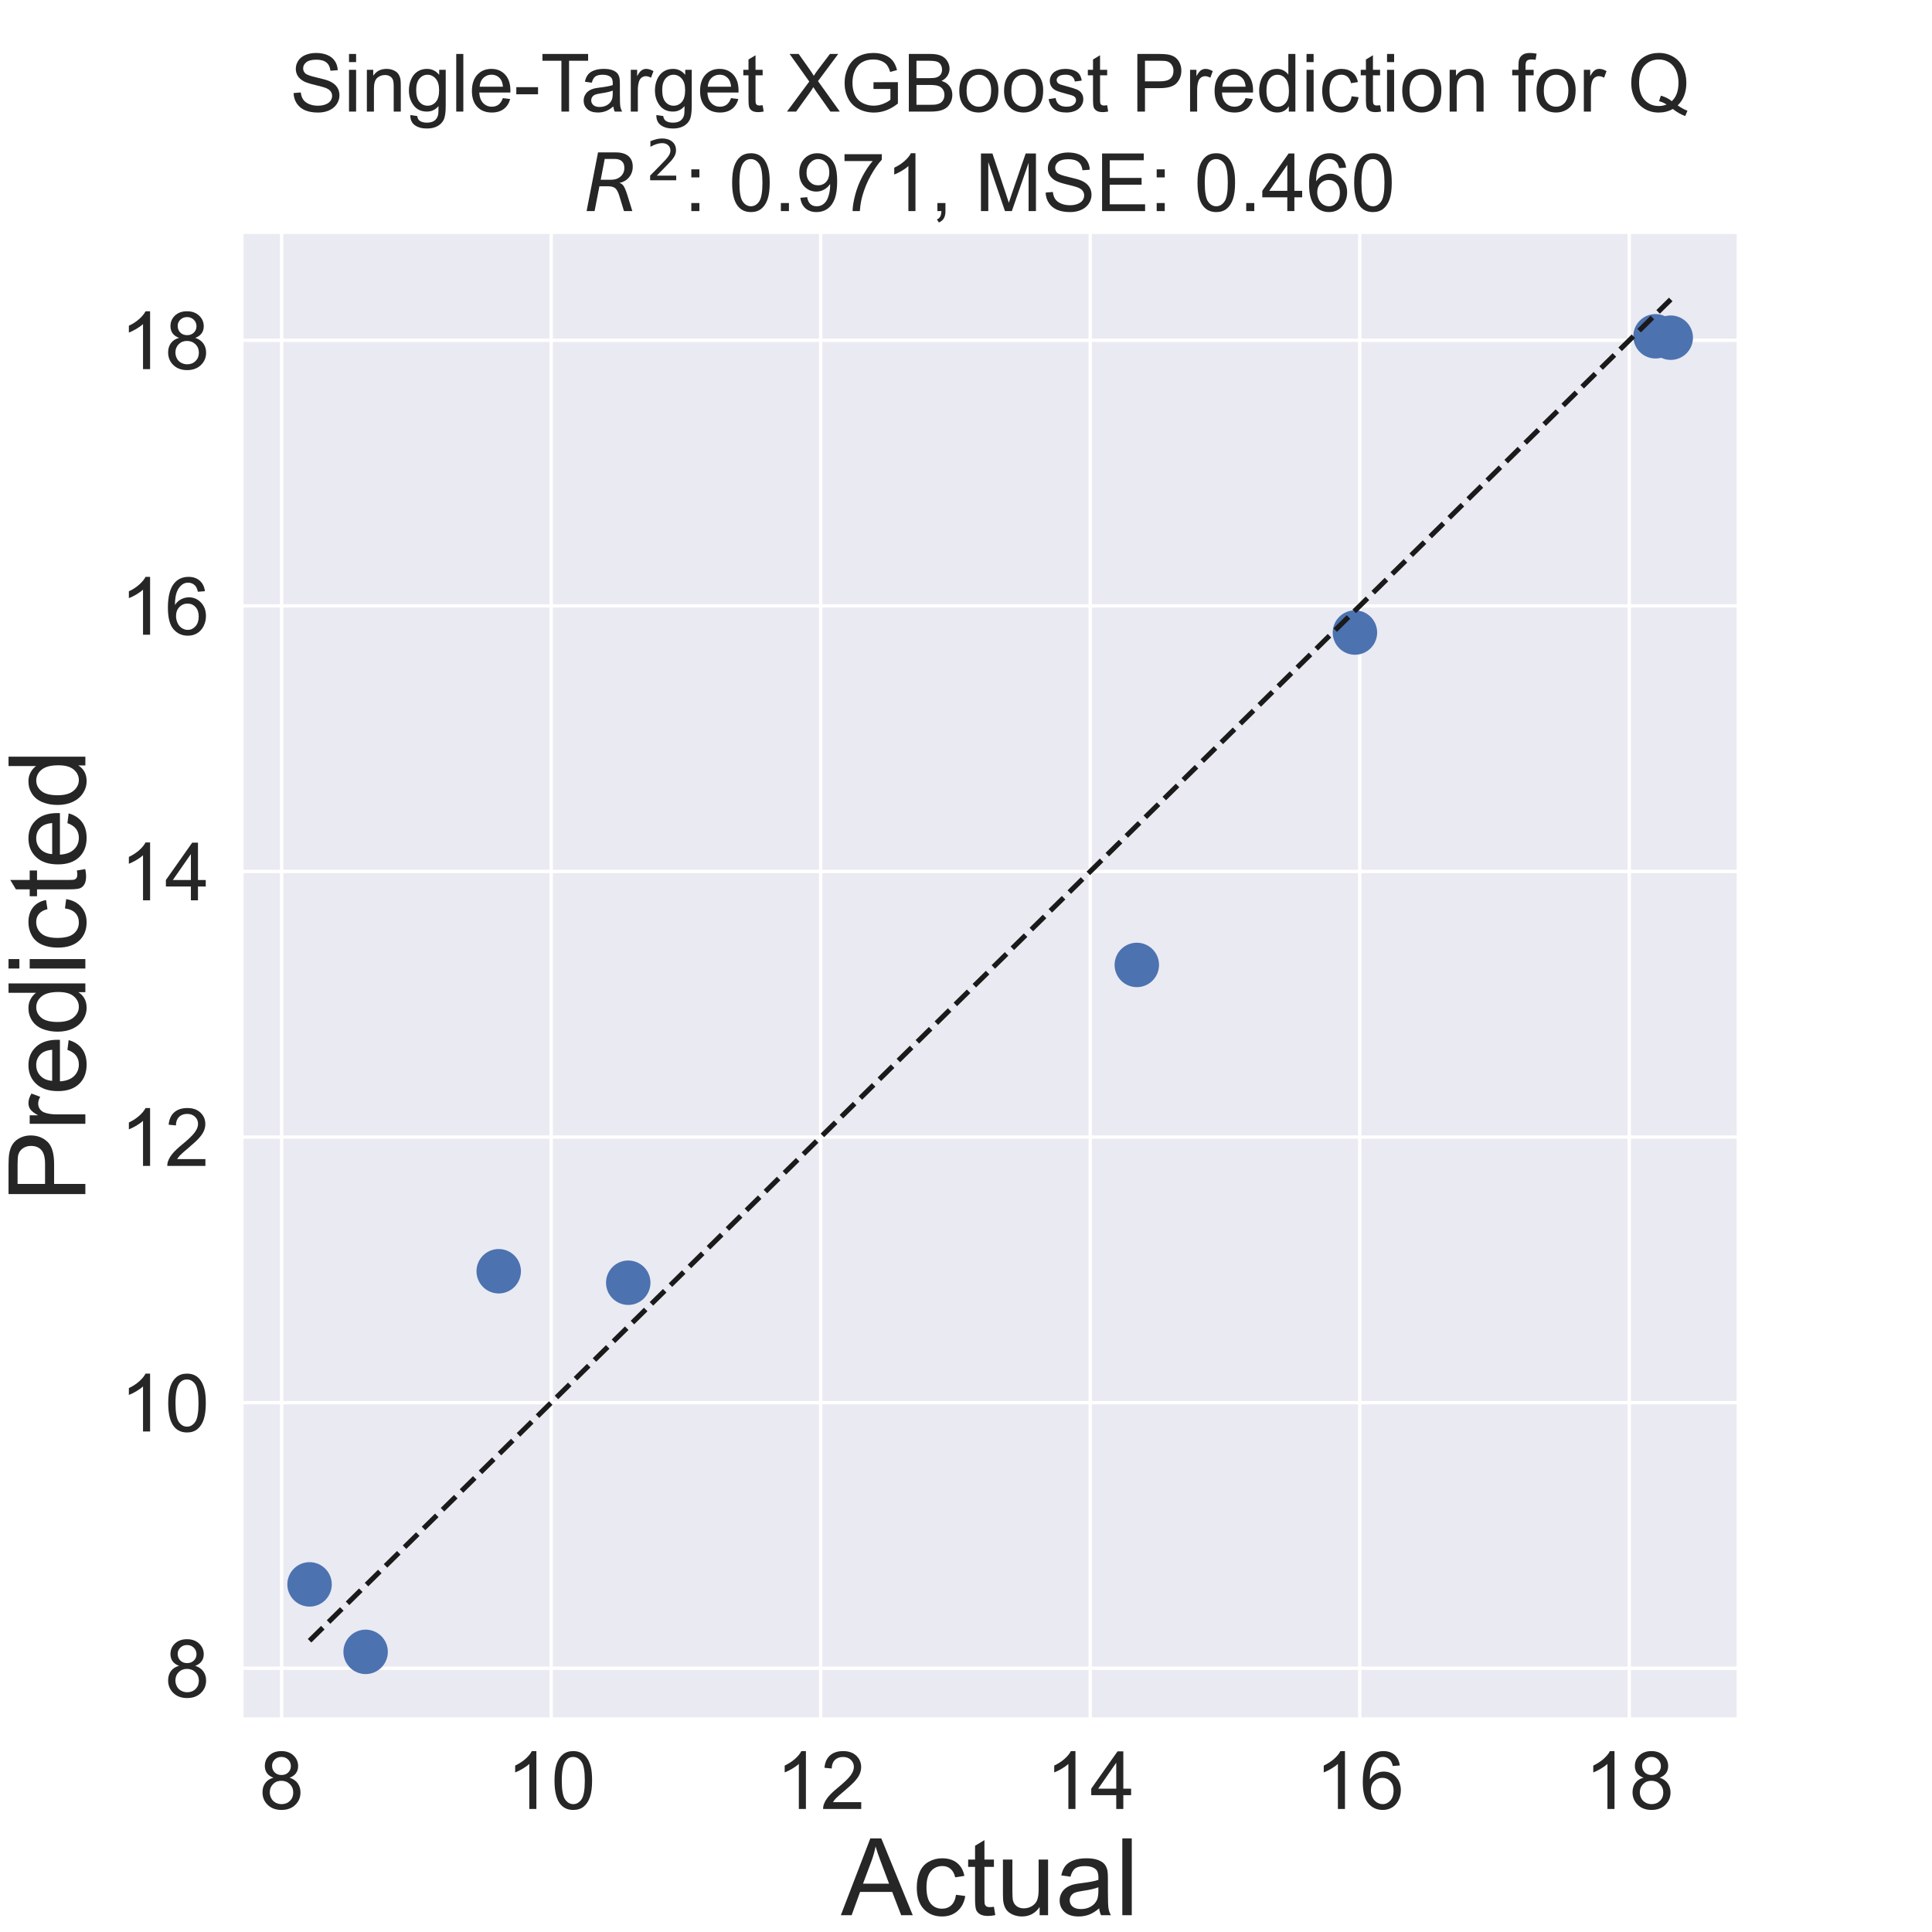
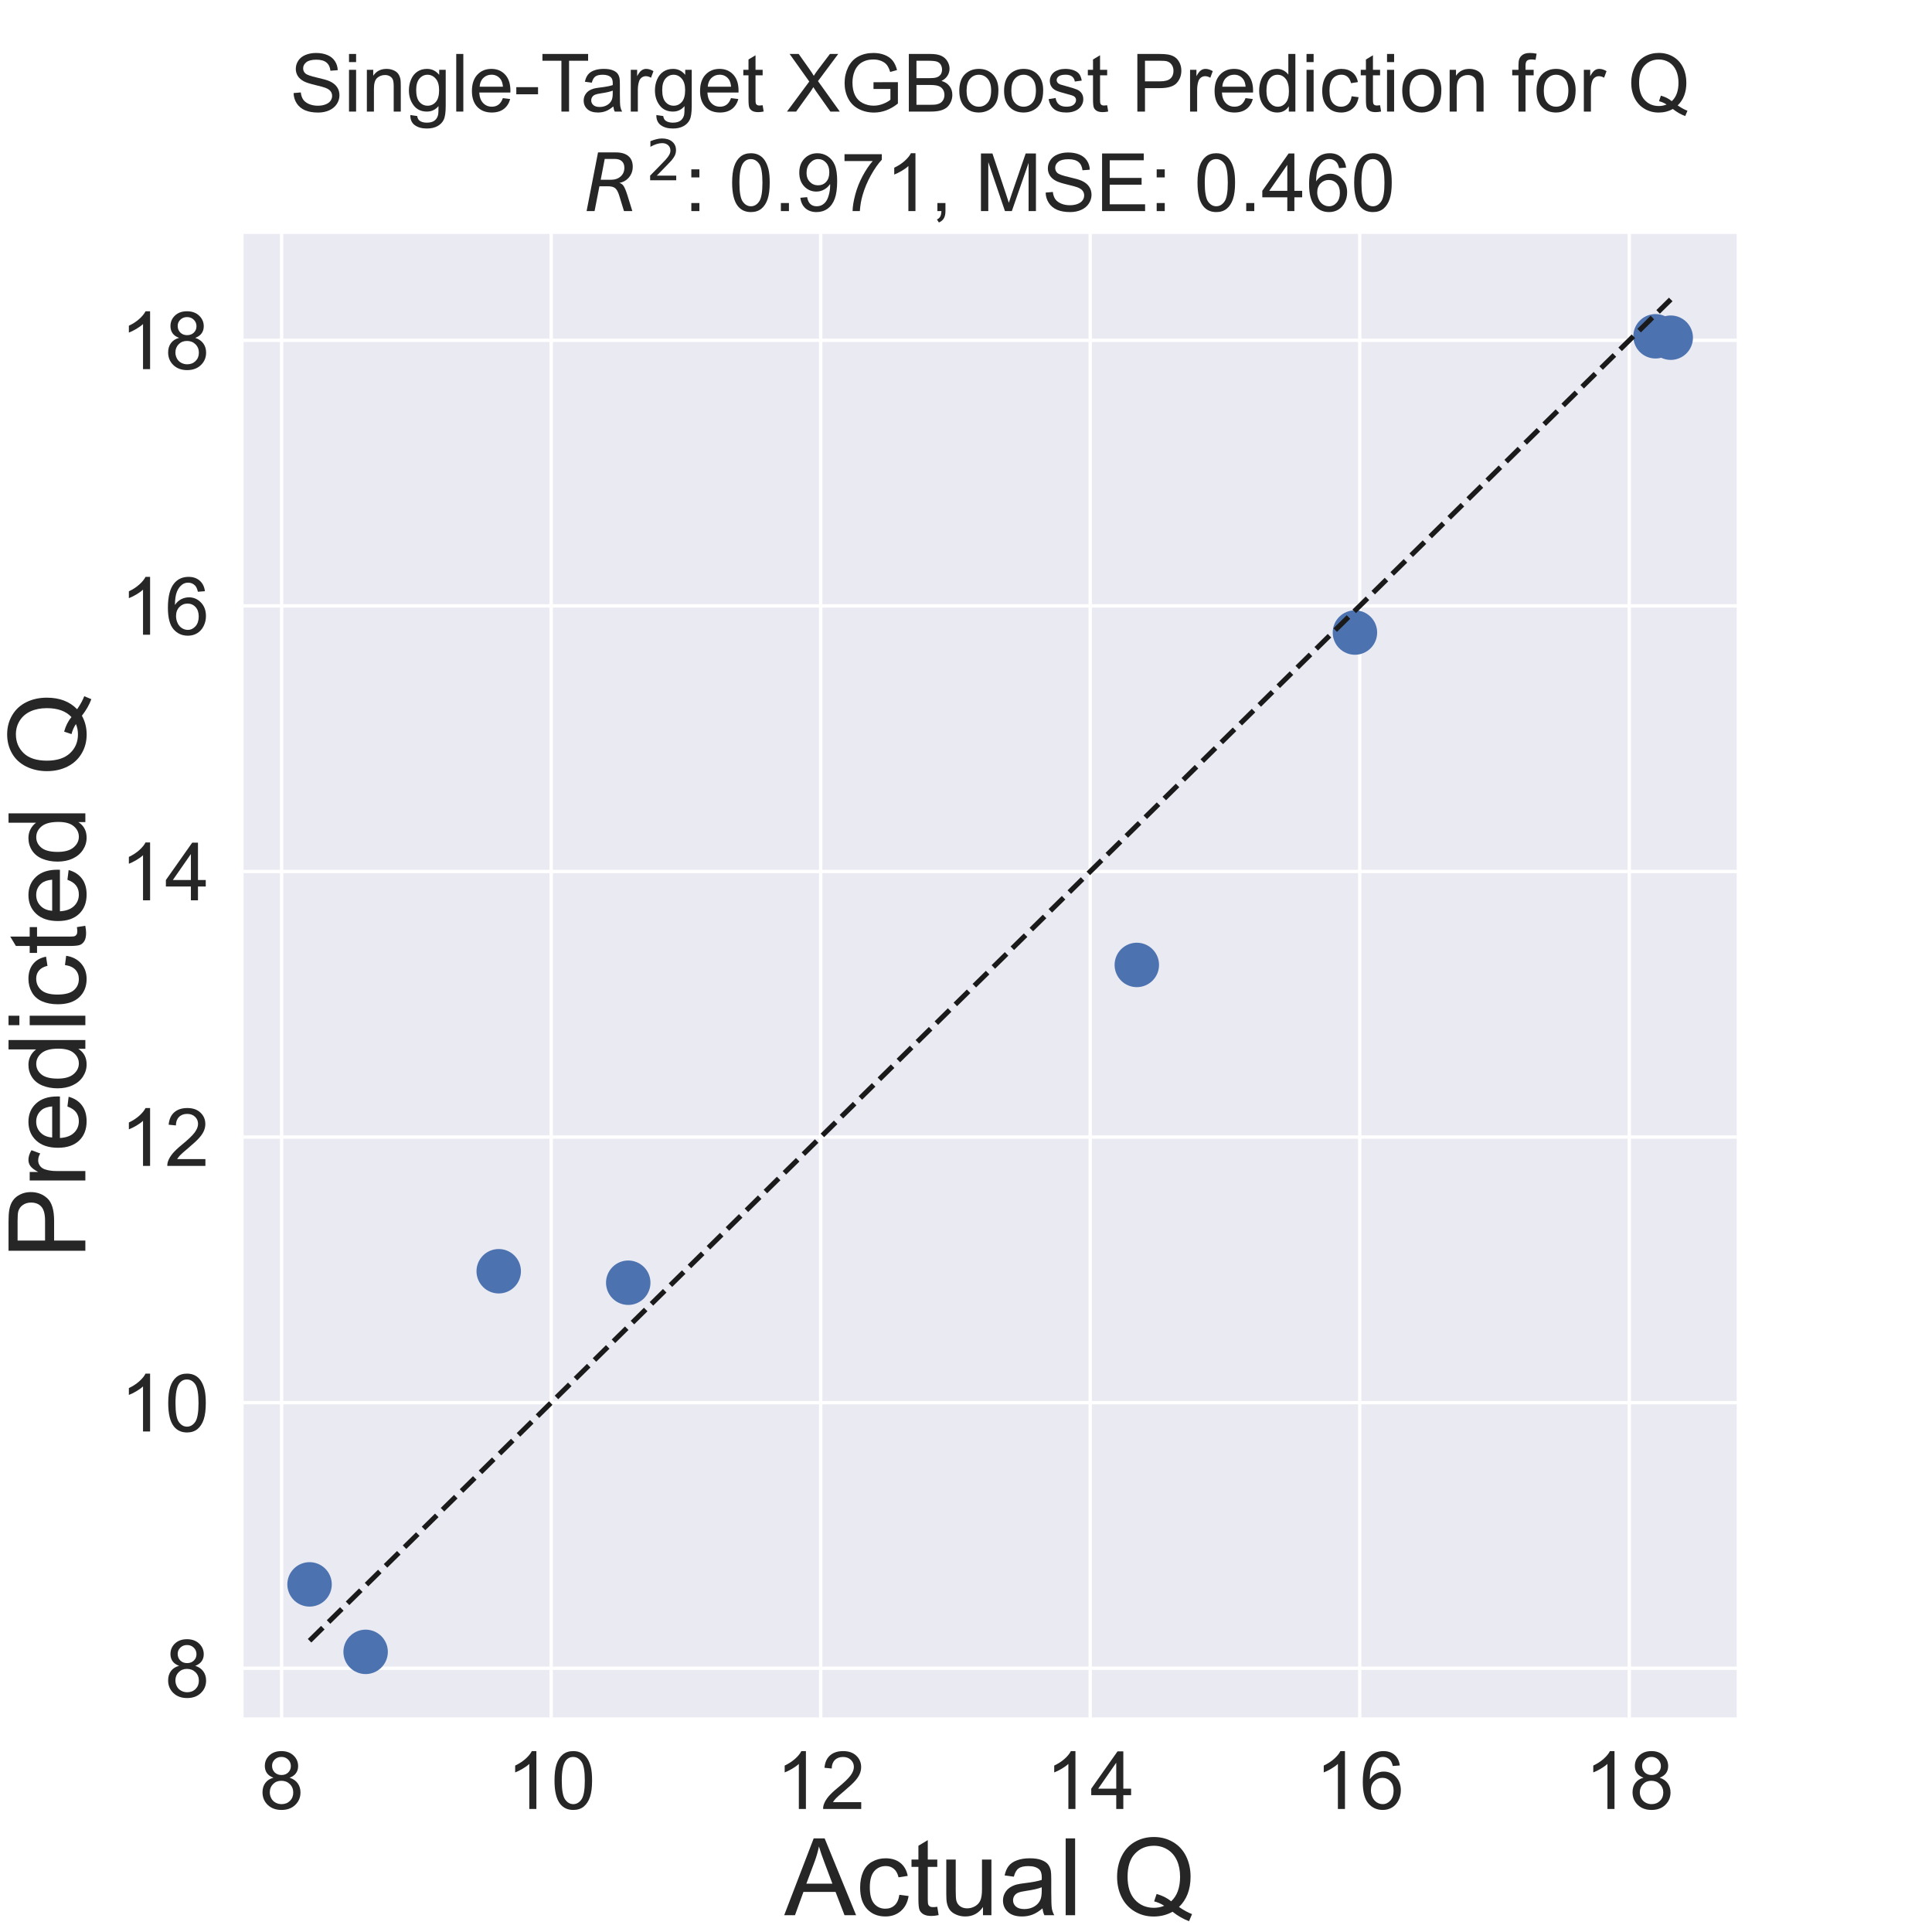
<svg xmlns="http://www.w3.org/2000/svg" xmlns:xlink="http://www.w3.org/1999/xlink" width="576pt" height="576pt" viewBox="0 0 576 576" version="1.1">
  <defs>
    <style type="text/css">*{stroke-linejoin: round; stroke-linecap: butt}</style>
  </defs>
  <g id="figure_1">
    <g id="patch_1">
      <path d="M 0 576  L 576 576  L 576 0  L 0 0  z " style="fill: #ffffff" />
    </g>
    <g id="axes_1">
      <g id="patch_2">
        <path d="M 72 512.64  L 518.4 512.64  L 518.4 69.12  L 72 69.12  z " style="fill: #eaeaf2" />
      </g>
      <g id="matplotlib.axis_1">
        <g id="xtick_1">
          <g id="line2d_1">
-             <path d="M 83.964 512.64  L 83.964 69.12  " clip-path="url(#p59453b54fd)" style="fill: none; stroke: #ffffff; stroke-linecap: round" />
+             <path d="M 83.964 512.64  L 83.964 69.12  " clip-path="url(#p27a7b3cf9c)" style="fill: none; stroke: #ffffff; stroke-linecap: round" />
          </g>
          <g id="text_1">
            <g style="fill: #262626" transform="translate(77.29081 539.3188) scale(0.24 -0.24)">
              <defs>
                <path id="ArialMT-38" d="M 1131 2484  Q 781 2613 612 2850  Q 444 3088 444 3419  Q 444 3919 803 4259  Q 1163 4600 1759 4600  Q 2359 4600 2725 4251  Q 3091 3903 3091 3403  Q 3091 3084 2923 2848  Q 2756 2613 2416 2484  Q 2838 2347 3058 2040  Q 3278 1734 3278 1309  Q 3278 722 2862 322  Q 2447 -78 1769 -78  Q 1091 -78 675 323  Q 259 725 259 1325  Q 259 1772 486 2073  Q 713 2375 1131 2484  z M 1019 3438  Q 1019 3113 1228 2906  Q 1438 2700 1772 2700  Q 2097 2700 2305 2904  Q 2513 3109 2513 3406  Q 2513 3716 2298 3927  Q 2084 4138 1766 4138  Q 1444 4138 1231 3931  Q 1019 3725 1019 3438  z M 838 1322  Q 838 1081 952 856  Q 1066 631 1291 507  Q 1516 384 1775 384  Q 2178 384 2440 643  Q 2703 903 2703 1303  Q 2703 1709 2433 1975  Q 2163 2241 1756 2241  Q 1359 2241 1098 1978  Q 838 1716 838 1322  z " transform="scale(0.015625)" />
              </defs>
              <use xlink:href="#ArialMT-38" />
            </g>
          </g>
        </g>
        <g id="xtick_2">
          <g id="line2d_2">
-             <path d="M 164.321 512.64  L 164.321 69.12  " clip-path="url(#p59453b54fd)" style="fill: none; stroke: #ffffff; stroke-linecap: round" />
+             <path d="M 164.321 512.64  L 164.321 69.12  " clip-path="url(#p27a7b3cf9c)" style="fill: none; stroke: #ffffff; stroke-linecap: round" />
          </g>
          <g id="text_2">
            <g style="fill: #262626" transform="translate(150.9745 539.3188) scale(0.24 -0.24)">
              <defs>
                <path id="ArialMT-31" d="M 2384 0  L 1822 0  L 1822 3584  Q 1619 3391 1289 3197  Q 959 3003 697 2906  L 697 3450  Q 1169 3672 1522 3987  Q 1875 4303 2022 4600  L 2384 4600  L 2384 0  z " transform="scale(0.015625)" />
                <path id="ArialMT-30" d="M 266 2259  Q 266 3072 433 3567  Q 600 4063 929 4331  Q 1259 4600 1759 4600  Q 2128 4600 2406 4451  Q 2684 4303 2865 4023  Q 3047 3744 3150 3342  Q 3253 2941 3253 2259  Q 3253 1453 3087 958  Q 2922 463 2592 192  Q 2263 -78 1759 -78  Q 1097 -78 719 397  Q 266 969 266 2259  z M 844 2259  Q 844 1131 1108 757  Q 1372 384 1759 384  Q 2147 384 2411 759  Q 2675 1134 2675 2259  Q 2675 3391 2411 3762  Q 2147 4134 1753 4134  Q 1366 4134 1134 3806  Q 844 3388 844 2259  z " transform="scale(0.015625)" />
              </defs>
              <use xlink:href="#ArialMT-31" />
              <use xlink:href="#ArialMT-30" x="55.615" />
            </g>
          </g>
        </g>
        <g id="xtick_3">
          <g id="line2d_3">
-             <path d="M 244.678 512.64  L 244.678 69.12  " clip-path="url(#p59453b54fd)" style="fill: none; stroke: #ffffff; stroke-linecap: round" />
+             <path d="M 244.678 512.64  L 244.678 69.12  " clip-path="url(#p27a7b3cf9c)" style="fill: none; stroke: #ffffff; stroke-linecap: round" />
          </g>
          <g id="text_3">
            <g style="fill: #262626" transform="translate(231.3314 539.3188) scale(0.24 -0.24)">
              <defs>
                <path id="ArialMT-32" d="M 3222 541  L 3222 0  L 194 0  Q 188 203 259 391  Q 375 700 629 1000  Q 884 1300 1366 1694  Q 2113 2306 2375 2664  Q 2638 3022 2638 3341  Q 2638 3675 2398 3904  Q 2159 4134 1775 4134  Q 1369 4134 1125 3890  Q 881 3647 878 3216  L 300 3275  Q 359 3922 746 4261  Q 1134 4600 1788 4600  Q 2447 4600 2831 4234  Q 3216 3869 3216 3328  Q 3216 3053 3103 2787  Q 2991 2522 2730 2228  Q 2469 1934 1863 1422  Q 1356 997 1212 845  Q 1069 694 975 541  L 3222 541  z " transform="scale(0.015625)" />
              </defs>
              <use xlink:href="#ArialMT-31" />
              <use xlink:href="#ArialMT-32" x="55.615" />
            </g>
          </g>
        </g>
        <g id="xtick_4">
          <g id="line2d_4">
-             <path d="M 325.034 512.64  L 325.034 69.12  " clip-path="url(#p59453b54fd)" style="fill: none; stroke: #ffffff; stroke-linecap: round" />
+             <path d="M 325.034 512.64  L 325.034 69.12  " clip-path="url(#p27a7b3cf9c)" style="fill: none; stroke: #ffffff; stroke-linecap: round" />
          </g>
          <g id="text_4">
            <g style="fill: #262626" transform="translate(311.6882 539.3188) scale(0.24 -0.24)">
              <defs>
                <path id="ArialMT-34" d="M 2069 0  L 2069 1097  L 81 1097  L 81 1613  L 2172 4581  L 2631 4581  L 2631 1613  L 3250 1613  L 3250 1097  L 2631 1097  L 2631 0  L 2069 0  z M 2069 1613  L 2069 3678  L 634 1613  L 2069 1613  z " transform="scale(0.015625)" />
              </defs>
              <use xlink:href="#ArialMT-31" />
              <use xlink:href="#ArialMT-34" x="55.615" />
            </g>
          </g>
        </g>
        <g id="xtick_5">
          <g id="line2d_5">
-             <path d="M 405.391 512.64  L 405.391 69.12  " clip-path="url(#p59453b54fd)" style="fill: none; stroke: #ffffff; stroke-linecap: round" />
+             <path d="M 405.391 512.64  L 405.391 69.12  " clip-path="url(#p27a7b3cf9c)" style="fill: none; stroke: #ffffff; stroke-linecap: round" />
          </g>
          <g id="text_5">
            <g style="fill: #262626" transform="translate(392.0451 539.3188) scale(0.24 -0.24)">
              <defs>
                <path id="ArialMT-36" d="M 3184 3459  L 2625 3416  Q 2550 3747 2413 3897  Q 2184 4138 1850 4138  Q 1581 4138 1378 3988  Q 1113 3794 959 3422  Q 806 3050 800 2363  Q 1003 2672 1297 2822  Q 1591 2972 1913 2972  Q 2475 2972 2870 2558  Q 3266 2144 3266 1488  Q 3266 1056 3080 686  Q 2894 316 2569 119  Q 2244 -78 1831 -78  Q 1128 -78 684 439  Q 241 956 241 2144  Q 241 3472 731 4075  Q 1159 4600 1884 4600  Q 2425 4600 2770 4297  Q 3116 3994 3184 3459  z M 888 1484  Q 888 1194 1011 928  Q 1134 663 1356 523  Q 1578 384 1822 384  Q 2178 384 2434 671  Q 2691 959 2691 1453  Q 2691 1928 2437 2201  Q 2184 2475 1800 2475  Q 1419 2475 1153 2201  Q 888 1928 888 1484  z " transform="scale(0.015625)" />
              </defs>
              <use xlink:href="#ArialMT-31" />
              <use xlink:href="#ArialMT-36" x="55.615" />
            </g>
          </g>
        </g>
        <g id="xtick_6">
          <g id="line2d_6">
-             <path d="M 485.748 512.64  L 485.748 69.12  " clip-path="url(#p59453b54fd)" style="fill: none; stroke: #ffffff; stroke-linecap: round" />
+             <path d="M 485.748 512.64  L 485.748 69.12  " clip-path="url(#p27a7b3cf9c)" style="fill: none; stroke: #ffffff; stroke-linecap: round" />
          </g>
          <g id="text_6">
            <g style="fill: #262626" transform="translate(472.4019 539.3188) scale(0.24 -0.24)">
              <use xlink:href="#ArialMT-31" />
              <use xlink:href="#ArialMT-38" x="55.615" />
            </g>
          </g>
        </g>
        <g id="text_7">
-           <g style="fill: #262626" transform="translate(250.7325 570.9937) scale(0.32 -0.32)">
+           <g style="fill: #262626" transform="translate(233.8425 570.9937) scale(0.32 -0.32)">
            <defs>
              <path id="ArialMT-41" d="M -9 0  L 1750 4581  L 2403 4581  L 4278 0  L 3588 0  L 3053 1388  L 1138 1388  L 634 0  L -9 0  z M 1313 1881  L 2866 1881  L 2388 3150  Q 2169 3728 2063 4100  Q 1975 3659 1816 3225  L 1313 1881  z " transform="scale(0.015625)" />
              <path id="ArialMT-63" d="M 2588 1216  L 3141 1144  Q 3050 572 2676 248  Q 2303 -75 1759 -75  Q 1078 -75 664 370  Q 250 816 250 1647  Q 250 2184 428 2587  Q 606 2991 970 3192  Q 1334 3394 1763 3394  Q 2303 3394 2647 3120  Q 2991 2847 3088 2344  L 2541 2259  Q 2463 2594 2264 2762  Q 2066 2931 1784 2931  Q 1359 2931 1093 2626  Q 828 2322 828 1663  Q 828 994 1084 691  Q 1341 388 1753 388  Q 2084 388 2306 591  Q 2528 794 2588 1216  z " transform="scale(0.015625)" />
              <path id="ArialMT-74" d="M 1650 503  L 1731 6  Q 1494 -44 1306 -44  Q 1000 -44 831 53  Q 663 150 594 308  Q 525 466 525 972  L 525 2881  L 113 2881  L 113 3319  L 525 3319  L 525 4141  L 1084 4478  L 1084 3319  L 1650 3319  L 1650 2881  L 1084 2881  L 1084 941  Q 1084 700 1114 631  Q 1144 563 1211 522  Q 1278 481 1403 481  Q 1497 481 1650 503  z " transform="scale(0.015625)" />
              <path id="ArialMT-75" d="M 2597 0  L 2597 488  Q 2209 -75 1544 -75  Q 1250 -75 995 37  Q 741 150 617 320  Q 494 491 444 738  Q 409 903 409 1263  L 409 3319  L 972 3319  L 972 1478  Q 972 1038 1006 884  Q 1059 663 1231 536  Q 1403 409 1656 409  Q 1909 409 2131 539  Q 2353 669 2445 892  Q 2538 1116 2538 1541  L 2538 3319  L 3100 3319  L 3100 0  L 2597 0  z " transform="scale(0.015625)" />
              <path id="ArialMT-61" d="M 2588 409  Q 2275 144 1986 34  Q 1697 -75 1366 -75  Q 819 -75 525 192  Q 231 459 231 875  Q 231 1119 342 1320  Q 453 1522 633 1644  Q 813 1766 1038 1828  Q 1203 1872 1538 1913  Q 2219 1994 2541 2106  Q 2544 2222 2544 2253  Q 2544 2597 2384 2738  Q 2169 2928 1744 2928  Q 1347 2928 1158 2789  Q 969 2650 878 2297  L 328 2372  Q 403 2725 575 2942  Q 747 3159 1072 3276  Q 1397 3394 1825 3394  Q 2250 3394 2515 3294  Q 2781 3194 2906 3042  Q 3031 2891 3081 2659  Q 3109 2516 3109 2141  L 3109 1391  Q 3109 606 3145 398  Q 3181 191 3288 0  L 2700 0  Q 2613 175 2588 409  z M 2541 1666  Q 2234 1541 1622 1453  Q 1275 1403 1131 1340  Q 988 1278 909 1158  Q 831 1038 831 891  Q 831 666 1001 516  Q 1172 366 1500 366  Q 1825 366 2078 508  Q 2331 650 2450 897  Q 2541 1088 2541 1459  L 2541 1666  z " transform="scale(0.015625)" />
              <path id="ArialMT-6c" d="M 409 0  L 409 4581  L 972 4581  L 972 0  L 409 0  z " transform="scale(0.015625)" />
+               <path id="ArialMT-20" transform="scale(0.015625)" />
+               <path id="ArialMT-51" d="M 3966 491  Q 4388 200 4744 66  L 4566 -356  Q 4072 -178 3581 206  Q 3072 -78 2456 -78  Q 1834 -78 1328 222  Q 822 522 548 1065  Q 275 1609 275 2291  Q 275 2969 550 3525  Q 825 4081 1333 4372  Q 1841 4663 2469 4663  Q 3103 4663 3612 4361  Q 4122 4059 4389 3517  Q 4656 2975 4656 2294  Q 4656 1728 4484 1276  Q 4313 825 3966 491  z M 2631 1266  Q 3156 1119 3497 828  Q 4031 1316 4031 2294  Q 4031 2850 3842 3265  Q 3653 3681 3289 3911  Q 2925 4141 2472 4141  Q 1794 4141 1347 3677  Q 900 3213 900 2291  Q 900 1397 1342 919  Q 1784 441 2472 441  Q 2797 441 3084 563  Q 2800 747 2484 825  L 2631 1266  z " transform="scale(0.015625)" />
            </defs>
            <use xlink:href="#ArialMT-41" />
            <use xlink:href="#ArialMT-63" x="66.699" />
            <use xlink:href="#ArialMT-74" x="116.699" />
            <use xlink:href="#ArialMT-75" x="144.482" />
            <use xlink:href="#ArialMT-61" x="200.098" />
            <use xlink:href="#ArialMT-6c" x="255.713" />
+             <use xlink:href="#ArialMT-20" x="277.93" />
+             <use xlink:href="#ArialMT-51" x="305.713" />
          </g>
        </g>
      </g>
      <g id="matplotlib.axis_2">
        <g id="ytick_1">
          <g id="line2d_7">
-             <path d="M 72 497.369  L 518.4 497.369  " clip-path="url(#p59453b54fd)" style="fill: none; stroke: #ffffff; stroke-linecap: round" />
+             <path d="M 72 497.369  L 518.4 497.369  " clip-path="url(#p27a7b3cf9c)" style="fill: none; stroke: #ffffff; stroke-linecap: round" />
          </g>
          <g id="text_8">
            <g style="fill: #262626" transform="translate(49.15375 505.9587) scale(0.24 -0.24)">
              <use xlink:href="#ArialMT-38" />
            </g>
          </g>
        </g>
        <g id="ytick_2">
          <g id="line2d_8">
-             <path d="M 72 418.188  L 518.4 418.188  " clip-path="url(#p59453b54fd)" style="fill: none; stroke: #ffffff; stroke-linecap: round" />
+             <path d="M 72 418.188  L 518.4 418.188  " clip-path="url(#p27a7b3cf9c)" style="fill: none; stroke: #ffffff; stroke-linecap: round" />
          </g>
          <g id="text_9">
            <g style="fill: #262626" transform="translate(35.8075 426.7769) scale(0.24 -0.24)">
              <use xlink:href="#ArialMT-31" />
              <use xlink:href="#ArialMT-30" x="55.615" />
            </g>
          </g>
        </g>
        <g id="ytick_3">
          <g id="line2d_9">
-             <path d="M 72 339.006  L 518.4 339.006  " clip-path="url(#p59453b54fd)" style="fill: none; stroke: #ffffff; stroke-linecap: round" />
+             <path d="M 72 339.006  L 518.4 339.006  " clip-path="url(#p27a7b3cf9c)" style="fill: none; stroke: #ffffff; stroke-linecap: round" />
          </g>
          <g id="text_10">
            <g style="fill: #262626" transform="translate(35.8075 347.5951) scale(0.24 -0.24)">
              <use xlink:href="#ArialMT-31" />
              <use xlink:href="#ArialMT-32" x="55.615" />
            </g>
          </g>
        </g>
        <g id="ytick_4">
          <g id="line2d_10">
-             <path d="M 72 259.824  L 518.4 259.824  " clip-path="url(#p59453b54fd)" style="fill: none; stroke: #ffffff; stroke-linecap: round" />
+             <path d="M 72 259.824  L 518.4 259.824  " clip-path="url(#p27a7b3cf9c)" style="fill: none; stroke: #ffffff; stroke-linecap: round" />
          </g>
          <g id="text_11">
            <g style="fill: #262626" transform="translate(35.8075 268.4132) scale(0.24 -0.24)">
              <use xlink:href="#ArialMT-31" />
              <use xlink:href="#ArialMT-34" x="55.615" />
            </g>
          </g>
        </g>
        <g id="ytick_5">
          <g id="line2d_11">
-             <path d="M 72 180.642  L 518.4 180.642  " clip-path="url(#p59453b54fd)" style="fill: none; stroke: #ffffff; stroke-linecap: round" />
+             <path d="M 72 180.642  L 518.4 180.642  " clip-path="url(#p27a7b3cf9c)" style="fill: none; stroke: #ffffff; stroke-linecap: round" />
          </g>
          <g id="text_12">
            <g style="fill: #262626" transform="translate(35.8075 189.2314) scale(0.24 -0.24)">
              <use xlink:href="#ArialMT-31" />
              <use xlink:href="#ArialMT-36" x="55.615" />
            </g>
          </g>
        </g>
        <g id="ytick_6">
          <g id="line2d_12">
-             <path d="M 72 101.46  L 518.4 101.46  " clip-path="url(#p59453b54fd)" style="fill: none; stroke: #ffffff; stroke-linecap: round" />
+             <path d="M 72 101.46  L 518.4 101.46  " clip-path="url(#p27a7b3cf9c)" style="fill: none; stroke: #ffffff; stroke-linecap: round" />
          </g>
          <g id="text_13">
            <g style="fill: #262626" transform="translate(35.8075 110.0495) scale(0.24 -0.24)">
              <use xlink:href="#ArialMT-31" />
              <use xlink:href="#ArialMT-38" x="55.615" />
            </g>
          </g>
        </g>
        <g id="text_14">
-           <g style="fill: #262626" transform="translate(25.4475 358.47) rotate(-90) scale(0.32 -0.32)">
+           <g style="fill: #262626" transform="translate(25.4475 375.36) rotate(-90) scale(0.32 -0.32)">
            <defs>
              <path id="ArialMT-50" d="M 494 0  L 494 4581  L 2222 4581  Q 2678 4581 2919 4538  Q 3256 4481 3484 4323  Q 3713 4166 3852 3881  Q 3991 3597 3991 3256  Q 3991 2672 3619 2267  Q 3247 1863 2275 1863  L 1100 1863  L 1100 0  L 494 0  z M 1100 2403  L 2284 2403  Q 2872 2403 3119 2622  Q 3366 2841 3366 3238  Q 3366 3525 3220 3729  Q 3075 3934 2838 4000  Q 2684 4041 2272 4041  L 1100 4041  L 1100 2403  z " transform="scale(0.015625)" />
              <path id="ArialMT-72" d="M 416 0  L 416 3319  L 922 3319  L 922 2816  Q 1116 3169 1280 3281  Q 1444 3394 1641 3394  Q 1925 3394 2219 3213  L 2025 2691  Q 1819 2813 1613 2813  Q 1428 2813 1281 2702  Q 1134 2591 1072 2394  Q 978 2094 978 1738  L 978 0  L 416 0  z " transform="scale(0.015625)" />
              <path id="ArialMT-65" d="M 2694 1069  L 3275 997  Q 3138 488 2766 206  Q 2394 -75 1816 -75  Q 1088 -75 661 373  Q 234 822 234 1631  Q 234 2469 665 2931  Q 1097 3394 1784 3394  Q 2450 3394 2872 2941  Q 3294 2488 3294 1666  Q 3294 1616 3291 1516  L 816 1516  Q 847 969 1125 678  Q 1403 388 1819 388  Q 2128 388 2347 550  Q 2566 713 2694 1069  z M 847 1978  L 2700 1978  Q 2663 2397 2488 2606  Q 2219 2931 1791 2931  Q 1403 2931 1139 2672  Q 875 2413 847 1978  z " transform="scale(0.015625)" />
              <path id="ArialMT-64" d="M 2575 0  L 2575 419  Q 2259 -75 1647 -75  Q 1250 -75 917 144  Q 584 363 401 755  Q 219 1147 219 1656  Q 219 2153 384 2558  Q 550 2963 881 3178  Q 1213 3394 1622 3394  Q 1922 3394 2156 3267  Q 2391 3141 2538 2938  L 2538 4581  L 3097 4581  L 3097 0  L 2575 0  z M 797 1656  Q 797 1019 1065 703  Q 1334 388 1700 388  Q 2069 388 2326 689  Q 2584 991 2584 1609  Q 2584 2291 2321 2609  Q 2059 2928 1675 2928  Q 1300 2928 1048 2622  Q 797 2316 797 1656  z " transform="scale(0.015625)" />
              <path id="ArialMT-69" d="M 425 3934  L 425 4581  L 988 4581  L 988 3934  L 425 3934  z M 425 0  L 425 3319  L 988 3319  L 988 0  L 425 0  z " transform="scale(0.015625)" />
            </defs>
            <use xlink:href="#ArialMT-50" />
            <use xlink:href="#ArialMT-72" x="66.699" />
            <use xlink:href="#ArialMT-65" x="100" />
            <use xlink:href="#ArialMT-64" x="155.615" />
            <use xlink:href="#ArialMT-69" x="211.23" />
            <use xlink:href="#ArialMT-63" x="233.447" />
            <use xlink:href="#ArialMT-74" x="283.447" />
            <use xlink:href="#ArialMT-65" x="311.23" />
            <use xlink:href="#ArialMT-64" x="366.846" />
+             <use xlink:href="#ArialMT-20" x="422.461" />
+             <use xlink:href="#ArialMT-51" x="450.244" />
          </g>
        </g>
      </g>
      <g id="PathCollection_1">
        <defs>
-           <path id="m75aaa56751" d="M 0 6.124  C 1.624 6.124 3.182 5.478 4.33 4.33  C 5.478 3.182 6.124 1.624 6.124 0  C 6.124 -1.624 5.478 -3.182 4.33 -4.33  C 3.182 -5.478 1.624 -6.124 0 -6.124  C -1.624 -6.124 -3.182 -5.478 -4.33 -4.33  C -5.478 -3.182 -6.124 -1.624 -6.124 0  C -6.124 1.624 -5.478 3.182 -4.33 4.33  C -3.182 5.478 -1.624 6.124 0 6.124  z " style="stroke: #4c72b0" />
+           <path id="m3415d81ced" d="M 0 6.124  C 1.624 6.124 3.182 5.478 4.33 4.33  C 5.478 3.182 6.124 1.624 6.124 0  C 6.124 -1.624 5.478 -3.182 4.33 -4.33  C 3.182 -5.478 1.624 -6.124 0 -6.124  C -1.624 -6.124 -3.182 -5.478 -4.33 -4.33  C -5.478 -3.182 -6.124 -1.624 -6.124 0  C -6.124 1.624 -5.478 3.182 -4.33 4.33  C -3.182 5.478 -1.624 6.124 0 6.124  z " style="stroke: #4c72b0" />
        </defs>
-         <g clip-path="url(#p59453b54fd)">
-           <use xlink:href="#m75aaa56751" x="403.955" y="188.584" style="fill: #4c72b0; stroke: #4c72b0" />
-           <use xlink:href="#m75aaa56751" x="187.302" y="382.425" style="fill: #4c72b0; stroke: #4c72b0" />
-           <use xlink:href="#m75aaa56751" x="498.109" y="100.678" style="fill: #4c72b0; stroke: #4c72b0" />
-           <use xlink:href="#m75aaa56751" x="493.571" y="100.259" style="fill: #4c72b0; stroke: #4c72b0" />
-           <use xlink:href="#m75aaa56751" x="92.291" y="472.363" style="fill: #4c72b0; stroke: #4c72b0" />
-           <use xlink:href="#m75aaa56751" x="338.927" y="287.681" style="fill: #4c72b0; stroke: #4c72b0" />
-           <use xlink:href="#m75aaa56751" x="109.008" y="492.48" style="fill: #4c72b0; stroke: #4c72b0" />
-           <use xlink:href="#m75aaa56751" x="148.686" y="379.004" style="fill: #4c72b0; stroke: #4c72b0" />
+         <g clip-path="url(#p27a7b3cf9c)">
+           <use xlink:href="#m3415d81ced" x="403.955" y="188.584" style="fill: #4c72b0; stroke: #4c72b0" />
+           <use xlink:href="#m3415d81ced" x="187.302" y="382.425" style="fill: #4c72b0; stroke: #4c72b0" />
+           <use xlink:href="#m3415d81ced" x="498.109" y="100.678" style="fill: #4c72b0; stroke: #4c72b0" />
+           <use xlink:href="#m3415d81ced" x="493.571" y="100.259" style="fill: #4c72b0; stroke: #4c72b0" />
+           <use xlink:href="#m3415d81ced" x="92.291" y="472.363" style="fill: #4c72b0; stroke: #4c72b0" />
+           <use xlink:href="#m3415d81ced" x="338.927" y="287.681" style="fill: #4c72b0; stroke: #4c72b0" />
+           <use xlink:href="#m3415d81ced" x="109.008" y="492.48" style="fill: #4c72b0; stroke: #4c72b0" />
+           <use xlink:href="#m3415d81ced" x="148.686" y="379.004" style="fill: #4c72b0; stroke: #4c72b0" />
        </g>
      </g>
      <g id="line2d_13">
-         <path d="M 92.291 489.164  L 498.109 89.28  " clip-path="url(#p59453b54fd)" style="fill: none; stroke-dasharray: 5.55,2.4; stroke-dashoffset: 0; stroke: #1a1a1a; stroke-width: 1.5" />
+         <path d="M 92.291 489.164  L 498.109 89.28  " clip-path="url(#p27a7b3cf9c)" style="fill: none; stroke-dasharray: 5.55,2.4; stroke-dashoffset: 0; stroke: #1a1a1a; stroke-width: 1.5" />
      </g>
      <g id="patch_3">
        <path d="M 72 512.64  L 72 69.12  " style="fill: none; stroke: #ffffff; stroke-width: 1.25; stroke-linejoin: miter; stroke-linecap: square" />
      </g>
      <g id="patch_4">
        <path d="M 518.4 512.64  L 518.4 69.12  " style="fill: none; stroke: #ffffff; stroke-width: 1.25; stroke-linejoin: miter; stroke-linecap: square" />
      </g>
      <g id="patch_5">
        <path d="M 72 512.64  L 518.4 512.64  " style="fill: none; stroke: #ffffff; stroke-width: 1.25; stroke-linejoin: miter; stroke-linecap: square" />
      </g>
      <g id="patch_6">
        <path d="M 72 69.12  L 518.4 69.12  " style="fill: none; stroke: #ffffff; stroke-width: 1.25; stroke-linejoin: miter; stroke-linecap: square" />
      </g>
      <g id="text_15">
        <g style="fill: #262626" transform="translate(86.4525 33.26475) scale(0.24 -0.24)">
          <defs>
            <path id="ArialMT-53" d="M 288 1472  L 859 1522  Q 900 1178 1048 958  Q 1197 738 1509 602  Q 1822 466 2213 466  Q 2559 466 2825 569  Q 3091 672 3220 851  Q 3350 1031 3350 1244  Q 3350 1459 3225 1620  Q 3100 1781 2813 1891  Q 2628 1963 1997 2114  Q 1366 2266 1113 2400  Q 784 2572 623 2826  Q 463 3081 463 3397  Q 463 3744 659 4045  Q 856 4347 1234 4503  Q 1613 4659 2075 4659  Q 2584 4659 2973 4495  Q 3363 4331 3572 4012  Q 3781 3694 3797 3291  L 3216 3247  Q 3169 3681 2898 3903  Q 2628 4125 2100 4125  Q 1550 4125 1298 3923  Q 1047 3722 1047 3438  Q 1047 3191 1225 3031  Q 1400 2872 2139 2705  Q 2878 2538 3153 2413  Q 3553 2228 3743 1945  Q 3934 1663 3934 1294  Q 3934 928 3725 604  Q 3516 281 3123 101  Q 2731 -78 2241 -78  Q 1619 -78 1198 103  Q 778 284 539 648  Q 300 1013 288 1472  z " transform="scale(0.015625)" />
            <path id="ArialMT-6e" d="M 422 0  L 422 3319  L 928 3319  L 928 2847  Q 1294 3394 1984 3394  Q 2284 3394 2536 3286  Q 2788 3178 2913 3003  Q 3038 2828 3088 2588  Q 3119 2431 3119 2041  L 3119 0  L 2556 0  L 2556 2019  Q 2556 2363 2490 2533  Q 2425 2703 2258 2804  Q 2091 2906 1866 2906  Q 1506 2906 1245 2678  Q 984 2450 984 1813  L 984 0  L 422 0  z " transform="scale(0.015625)" />
            <path id="ArialMT-67" d="M 319 -275  L 866 -356  Q 900 -609 1056 -725  Q 1266 -881 1628 -881  Q 2019 -881 2231 -725  Q 2444 -569 2519 -288  Q 2563 -116 2559 434  Q 2191 0 1641 0  Q 956 0 581 494  Q 206 988 206 1678  Q 206 2153 378 2554  Q 550 2956 876 3175  Q 1203 3394 1644 3394  Q 2231 3394 2613 2919  L 2613 3319  L 3131 3319  L 3131 450  Q 3131 -325 2973 -648  Q 2816 -972 2473 -1159  Q 2131 -1347 1631 -1347  Q 1038 -1347 672 -1080  Q 306 -813 319 -275  z M 784 1719  Q 784 1066 1043 766  Q 1303 466 1694 466  Q 2081 466 2343 764  Q 2606 1063 2606 1700  Q 2606 2309 2336 2618  Q 2066 2928 1684 2928  Q 1309 2928 1046 2623  Q 784 2319 784 1719  z " transform="scale(0.015625)" />
            <path id="ArialMT-2d" d="M 203 1375  L 203 1941  L 1931 1941  L 1931 1375  L 203 1375  z " transform="scale(0.015625)" />
            <path id="ArialMT-54" d="M 1659 0  L 1659 4041  L 150 4041  L 150 4581  L 3781 4581  L 3781 4041  L 2266 4041  L 2266 0  L 1659 0  z " transform="scale(0.015625)" />
-             <path id="ArialMT-20" transform="scale(0.015625)" />
            <path id="ArialMT-58" d="M 28 0  L 1800 2388  L 238 4581  L 959 4581  L 1791 3406  Q 2050 3041 2159 2844  Q 2313 3094 2522 3366  L 3444 4581  L 4103 4581  L 2494 2422  L 4228 0  L 3478 0  L 2325 1634  Q 2228 1775 2125 1941  Q 1972 1691 1906 1597  L 756 0  L 28 0  z " transform="scale(0.015625)" />
            <path id="ArialMT-47" d="M 2638 1797  L 2638 2334  L 4578 2338  L 4578 638  Q 4131 281 3656 101  Q 3181 -78 2681 -78  Q 2006 -78 1454 211  Q 903 500 622 1047  Q 341 1594 341 2269  Q 341 2938 620 3517  Q 900 4097 1425 4378  Q 1950 4659 2634 4659  Q 3131 4659 3532 4498  Q 3934 4338 4162 4050  Q 4391 3763 4509 3300  L 3963 3150  Q 3859 3500 3706 3700  Q 3553 3900 3268 4020  Q 2984 4141 2638 4141  Q 2222 4141 1919 4014  Q 1616 3888 1430 3681  Q 1244 3475 1141 3228  Q 966 2803 966 2306  Q 966 1694 1177 1281  Q 1388 869 1791 669  Q 2194 469 2647 469  Q 3041 469 3416 620  Q 3791 772 3984 944  L 3984 1797  L 2638 1797  z " transform="scale(0.015625)" />
            <path id="ArialMT-42" d="M 469 0  L 469 4581  L 2188 4581  Q 2713 4581 3030 4442  Q 3347 4303 3526 4014  Q 3706 3725 3706 3409  Q 3706 3116 3547 2856  Q 3388 2597 3066 2438  Q 3481 2316 3704 2022  Q 3928 1728 3928 1328  Q 3928 1006 3792 729  Q 3656 453 3456 303  Q 3256 153 2954 76  Q 2653 0 2216 0  L 469 0  z M 1075 2656  L 2066 2656  Q 2469 2656 2644 2709  Q 2875 2778 2992 2937  Q 3109 3097 3109 3338  Q 3109 3566 3000 3739  Q 2891 3913 2687 3977  Q 2484 4041 1991 4041  L 1075 4041  L 1075 2656  z M 1075 541  L 2216 541  Q 2509 541 2628 563  Q 2838 600 2978 687  Q 3119 775 3209 942  Q 3300 1109 3300 1328  Q 3300 1584 3169 1773  Q 3038 1963 2805 2039  Q 2572 2116 2134 2116  L 1075 2116  L 1075 541  z " transform="scale(0.015625)" />
            <path id="ArialMT-6f" d="M 213 1659  Q 213 2581 725 3025  Q 1153 3394 1769 3394  Q 2453 3394 2887 2945  Q 3322 2497 3322 1706  Q 3322 1066 3130 698  Q 2938 331 2570 128  Q 2203 -75 1769 -75  Q 1072 -75 642 372  Q 213 819 213 1659  z M 791 1659  Q 791 1022 1069 705  Q 1347 388 1769 388  Q 2188 388 2466 706  Q 2744 1025 2744 1678  Q 2744 2294 2464 2611  Q 2184 2928 1769 2928  Q 1347 2928 1069 2612  Q 791 2297 791 1659  z " transform="scale(0.015625)" />
            <path id="ArialMT-73" d="M 197 991  L 753 1078  Q 800 744 1014 566  Q 1228 388 1613 388  Q 2000 388 2187 545  Q 2375 703 2375 916  Q 2375 1106 2209 1216  Q 2094 1291 1634 1406  Q 1016 1563 777 1677  Q 538 1791 414 1992  Q 291 2194 291 2438  Q 291 2659 392 2848  Q 494 3038 669 3163  Q 800 3259 1026 3326  Q 1253 3394 1513 3394  Q 1903 3394 2198 3281  Q 2494 3169 2634 2976  Q 2775 2784 2828 2463  L 2278 2388  Q 2241 2644 2061 2787  Q 1881 2931 1553 2931  Q 1166 2931 1000 2803  Q 834 2675 834 2503  Q 834 2394 903 2306  Q 972 2216 1119 2156  Q 1203 2125 1616 2013  Q 2213 1853 2448 1751  Q 2684 1650 2818 1456  Q 2953 1263 2953 975  Q 2953 694 2789 445  Q 2625 197 2315 61  Q 2006 -75 1616 -75  Q 969 -75 630 194  Q 291 463 197 991  z " transform="scale(0.015625)" />
            <path id="ArialMT-66" d="M 556 0  L 556 2881  L 59 2881  L 59 3319  L 556 3319  L 556 3672  Q 556 4006 616 4169  Q 697 4388 901 4523  Q 1106 4659 1475 4659  Q 1713 4659 2000 4603  L 1916 4113  Q 1741 4144 1584 4144  Q 1328 4144 1222 4034  Q 1116 3925 1116 3625  L 1116 3319  L 1763 3319  L 1763 2881  L 1116 2881  L 1116 0  L 556 0  z " transform="scale(0.015625)" />
-             <path id="ArialMT-51" d="M 3966 491  Q 4388 200 4744 66  L 4566 -356  Q 4072 -178 3581 206  Q 3072 -78 2456 -78  Q 1834 -78 1328 222  Q 822 522 548 1065  Q 275 1609 275 2291  Q 275 2969 550 3525  Q 825 4081 1333 4372  Q 1841 4663 2469 4663  Q 3103 4663 3612 4361  Q 4122 4059 4389 3517  Q 4656 2975 4656 2294  Q 4656 1728 4484 1276  Q 4313 825 3966 491  z M 2631 1266  Q 3156 1119 3497 828  Q 4031 1316 4031 2294  Q 4031 2850 3842 3265  Q 3653 3681 3289 3911  Q 2925 4141 2472 4141  Q 1794 4141 1347 3677  Q 900 3213 900 2291  Q 900 1397 1342 919  Q 1784 441 2472 441  Q 2797 441 3084 563  Q 2800 747 2484 825  L 2631 1266  z " transform="scale(0.015625)" />
          </defs>
          <use xlink:href="#ArialMT-53" />
          <use xlink:href="#ArialMT-69" x="66.699" />
          <use xlink:href="#ArialMT-6e" x="88.916" />
          <use xlink:href="#ArialMT-67" x="144.531" />
          <use xlink:href="#ArialMT-6c" x="200.146" />
          <use xlink:href="#ArialMT-65" x="222.363" />
          <use xlink:href="#ArialMT-2d" x="277.979" />
          <use xlink:href="#ArialMT-54" x="311.279" />
          <use xlink:href="#ArialMT-61" x="361.238" />
          <use xlink:href="#ArialMT-72" x="416.854" />
          <use xlink:href="#ArialMT-67" x="450.154" />
          <use xlink:href="#ArialMT-65" x="505.77" />
          <use xlink:href="#ArialMT-74" x="561.385" />
          <use xlink:href="#ArialMT-20" x="589.168" />
          <use xlink:href="#ArialMT-58" x="616.951" />
          <use xlink:href="#ArialMT-47" x="683.65" />
          <use xlink:href="#ArialMT-42" x="761.434" />
          <use xlink:href="#ArialMT-6f" x="828.133" />
          <use xlink:href="#ArialMT-6f" x="883.748" />
          <use xlink:href="#ArialMT-73" x="939.363" />
          <use xlink:href="#ArialMT-74" x="989.363" />
          <use xlink:href="#ArialMT-20" x="1017.146" />
          <use xlink:href="#ArialMT-50" x="1044.93" />
          <use xlink:href="#ArialMT-72" x="1111.629" />
          <use xlink:href="#ArialMT-65" x="1144.93" />
          <use xlink:href="#ArialMT-64" x="1200.545" />
          <use xlink:href="#ArialMT-69" x="1256.16" />
          <use xlink:href="#ArialMT-63" x="1278.377" />
          <use xlink:href="#ArialMT-74" x="1328.377" />
          <use xlink:href="#ArialMT-69" x="1356.16" />
          <use xlink:href="#ArialMT-6f" x="1378.377" />
          <use xlink:href="#ArialMT-6e" x="1433.992" />
          <use xlink:href="#ArialMT-20" x="1489.607" />
          <use xlink:href="#ArialMT-66" x="1517.391" />
          <use xlink:href="#ArialMT-6f" x="1545.174" />
          <use xlink:href="#ArialMT-72" x="1600.789" />
          <use xlink:href="#ArialMT-20" x="1634.09" />
          <use xlink:href="#ArialMT-51" x="1661.873" />
        </g>
        <g style="fill: #262626" transform="translate(174.24 63.12) scale(0.24 -0.24)">
          <defs>
            <path id="DejaVuSans-Oblique-52" d="M 1613 4147  L 1294 2491  L 2106 2491  Q 2584 2491 2879 2755  Q 3175 3019 3175 3444  Q 3175 3784 2976 3965  Q 2778 4147 2406 4147  L 1613 4147  z M 2772 2241  Q 2972 2194 3105 2009  Q 3238 1825 3413 1275  L 3809 0  L 3144 0  L 2778 1197  Q 2638 1659 2453 1815  Q 2269 1972 1888 1972  L 1191 1972  L 806 0  L 172 0  L 1081 4666  L 2503 4666  Q 3150 4666 3495 4373  Q 3841 4081 3841 3531  Q 3841 3044 3547 2687  Q 3253 2331 2772 2241  z " transform="scale(0.015625)" />
            <path id="DejaVuSans-32" d="M 1228 531  L 3431 531  L 3431 0  L 469 0  L 469 531  Q 828 903 1448 1529  Q 2069 2156 2228 2338  Q 2531 2678 2651 2914  Q 2772 3150 2772 3378  Q 2772 3750 2511 3984  Q 2250 4219 1831 4219  Q 1534 4219 1204 4116  Q 875 4013 500 3803  L 500 4441  Q 881 4594 1212 4672  Q 1544 4750 1819 4750  Q 2544 4750 2975 4387  Q 3406 4025 3406 3419  Q 3406 3131 3298 2873  Q 3191 2616 2906 2266  Q 2828 2175 2409 1742  Q 1991 1309 1228 531  z " transform="scale(0.015625)" />
            <path id="ArialMT-3a" d="M 578 2678  L 578 3319  L 1219 3319  L 1219 2678  L 578 2678  z M 578 0  L 578 641  L 1219 641  L 1219 0  L 578 0  z " transform="scale(0.015625)" />
            <path id="ArialMT-2e" d="M 581 0  L 581 641  L 1222 641  L 1222 0  L 581 0  z " transform="scale(0.015625)" />
            <path id="ArialMT-39" d="M 350 1059  L 891 1109  Q 959 728 1153 556  Q 1347 384 1650 384  Q 1909 384 2104 503  Q 2300 622 2425 820  Q 2550 1019 2634 1356  Q 2719 1694 2719 2044  Q 2719 2081 2716 2156  Q 2547 1888 2255 1720  Q 1963 1553 1622 1553  Q 1053 1553 659 1965  Q 266 2378 266 3053  Q 266 3750 677 4175  Q 1088 4600 1706 4600  Q 2153 4600 2523 4359  Q 2894 4119 3086 3673  Q 3278 3228 3278 2384  Q 3278 1506 3087 986  Q 2897 466 2520 194  Q 2144 -78 1638 -78  Q 1100 -78 759 220  Q 419 519 350 1059  z M 2653 3081  Q 2653 3566 2395 3850  Q 2138 4134 1775 4134  Q 1400 4134 1122 3828  Q 844 3522 844 3034  Q 844 2597 1108 2323  Q 1372 2050 1759 2050  Q 2150 2050 2401 2323  Q 2653 2597 2653 3081  z " transform="scale(0.015625)" />
            <path id="ArialMT-37" d="M 303 3981  L 303 4522  L 3269 4522  L 3269 4084  Q 2831 3619 2401 2847  Q 1972 2075 1738 1259  Q 1569 684 1522 0  L 944 0  Q 953 541 1156 1306  Q 1359 2072 1739 2783  Q 2119 3494 2547 3981  L 303 3981  z " transform="scale(0.015625)" />
            <path id="ArialMT-2c" d="M 569 0  L 569 641  L 1209 641  L 1209 0  Q 1209 -353 1084 -570  Q 959 -788 688 -906  L 531 -666  Q 709 -588 793 -436  Q 878 -284 888 0  L 569 0  z " transform="scale(0.015625)" />
            <path id="ArialMT-4d" d="M 475 0  L 475 4581  L 1388 4581  L 2472 1338  Q 2622 884 2691 659  Q 2769 909 2934 1394  L 4031 4581  L 4847 4581  L 4847 0  L 4263 0  L 4263 3834  L 2931 0  L 2384 0  L 1059 3900  L 1059 0  L 475 0  z " transform="scale(0.015625)" />
            <path id="ArialMT-45" d="M 506 0  L 506 4581  L 3819 4581  L 3819 4041  L 1113 4041  L 1113 2638  L 3647 2638  L 3647 2100  L 1113 2100  L 1113 541  L 3925 541  L 3925 0  L 506 0  z " transform="scale(0.015625)" />
          </defs>
          <use xlink:href="#DejaVuSans-Oblique-52" transform="translate(0 0.765625)" />
          <use xlink:href="#DejaVuSans-32" transform="translate(76.49919 39.04688) scale(0.7)" />
          <use xlink:href="#ArialMT-3a" transform="translate(123.7697 0.765625)" />
          <use xlink:href="#ArialMT-20" transform="translate(151.5529 0.765625)" />
          <use xlink:href="#ArialMT-30" transform="translate(179.3361 0.765625)" />
          <use xlink:href="#ArialMT-2e" transform="translate(234.9513 0.765625)" />
          <use xlink:href="#ArialMT-39" transform="translate(262.7345 0.765625)" />
          <use xlink:href="#ArialMT-37" transform="translate(318.3498 0.765625)" />
          <use xlink:href="#ArialMT-31" transform="translate(373.965 0.765625)" />
          <use xlink:href="#ArialMT-2c" transform="translate(429.5802 0.765625)" />
          <use xlink:href="#ArialMT-20" transform="translate(457.3635 0.765625)" />
          <use xlink:href="#ArialMT-4d" transform="translate(485.1467 0.765625)" />
          <use xlink:href="#ArialMT-53" transform="translate(568.4474 0.765625)" />
          <use xlink:href="#ArialMT-45" transform="translate(635.1467 0.765625)" />
          <use xlink:href="#ArialMT-3a" transform="translate(701.8459 0.765625)" />
          <use xlink:href="#ArialMT-20" transform="translate(729.6291 0.765625)" />
          <use xlink:href="#ArialMT-30" transform="translate(757.4123 0.765625)" />
          <use xlink:href="#ArialMT-2e" transform="translate(813.0275 0.765625)" />
          <use xlink:href="#ArialMT-34" transform="translate(840.8107 0.765625)" />
          <use xlink:href="#ArialMT-36" transform="translate(896.426 0.765625)" />
          <use xlink:href="#ArialMT-30" transform="translate(952.0412 0.765625)" />
        </g>
      </g>
    </g>
  </g>
  <defs>
-     <clipPath id="p59453b54fd">
+     <clipPath id="p27a7b3cf9c">
      <rect x="72" y="69.12" width="446.4" height="443.52" />
    </clipPath>
  </defs>
</svg>
